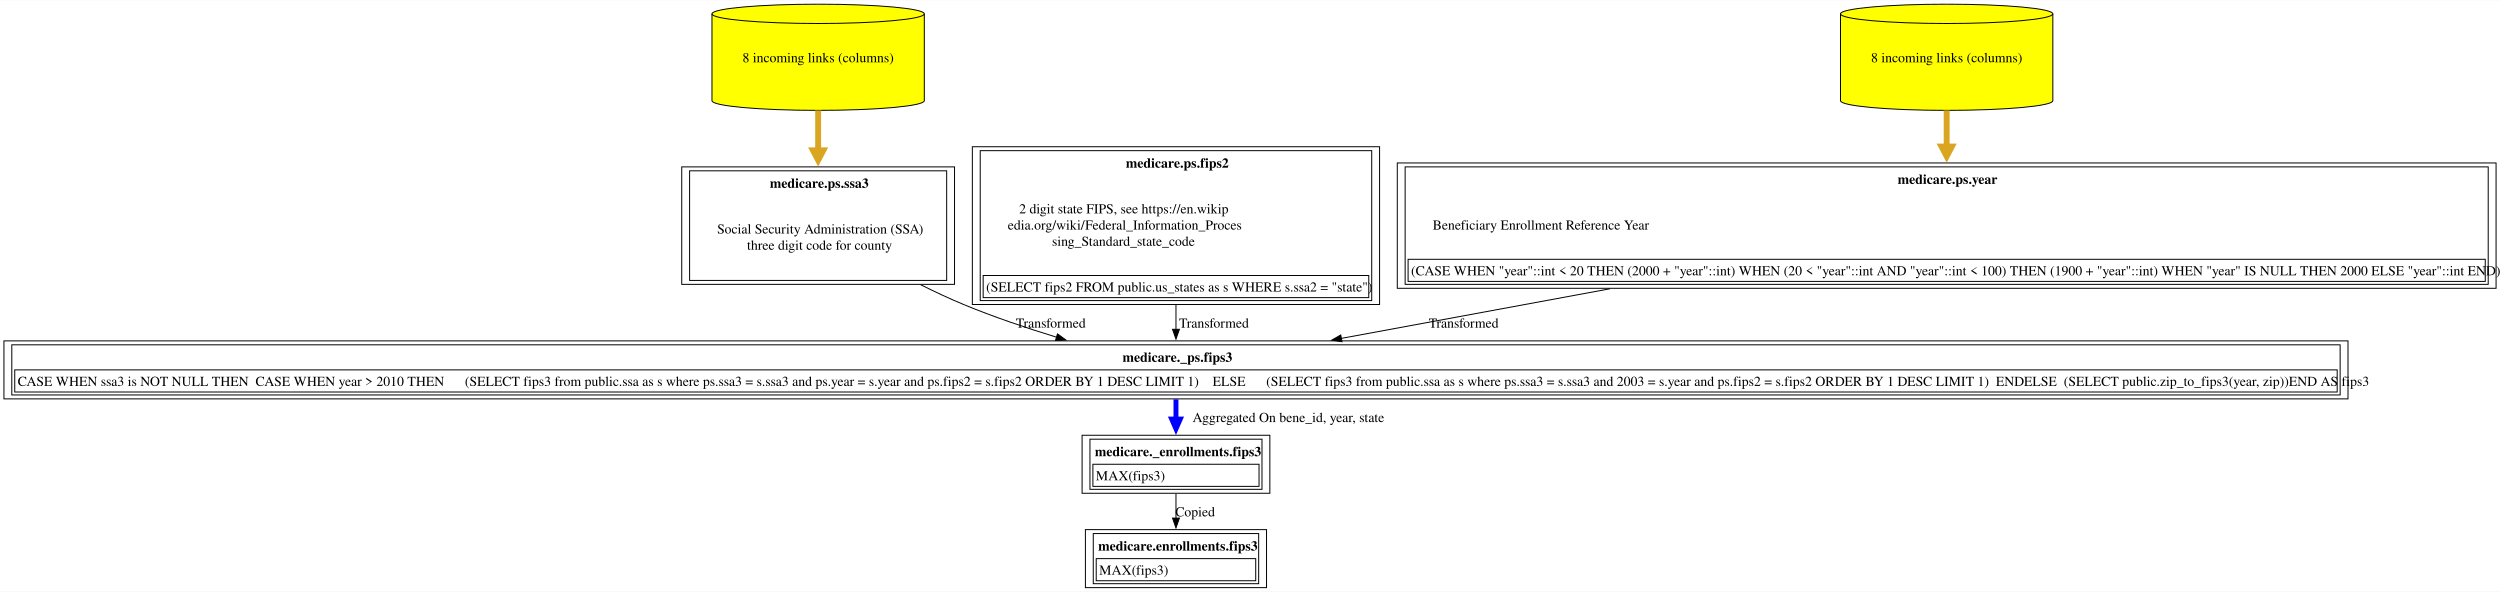
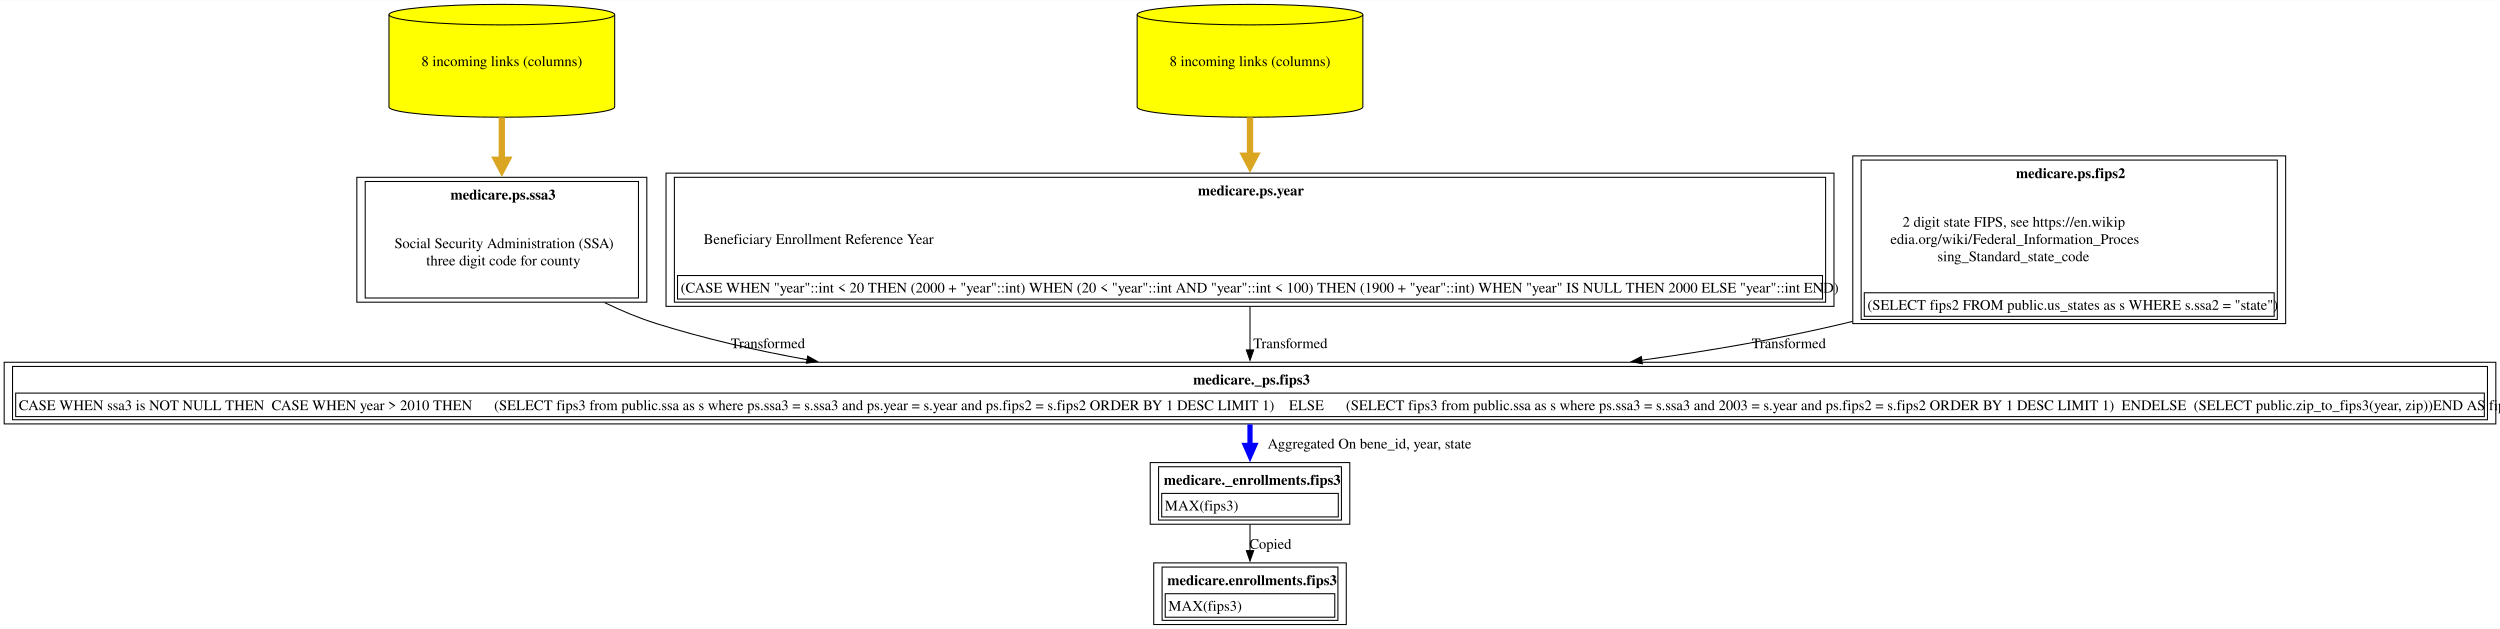
- <svg xmlns="http://www.w3.org/2000/svg" xmlns:xlink="http://www.w3.org/1999/xlink" width="2543pt" height="602pt" viewBox="0.00 0.00 2543.12 601.50">
+ <svg xmlns="http://www.w3.org/2000/svg" xmlns:xlink="http://www.w3.org/1999/xlink" width="2393pt" height="602pt" viewBox="0.00 0.00 2392.50 601.50">
  <g id="graph0" class="graph" transform="scale(1 1) rotate(0) translate(4 597.5)">
-     <polygon fill="white" stroke="none" points="-4,4 -4,-597.5 2539.12,-597.5 2539.12,4 -4,4" />
+     <polygon fill="white" stroke="none" points="-4,4 -4,-597.5 2388.5,-597.5 2388.5,4 -4,4" />
    <g id="node1" class="node">
      <g id="a_node1">
        <a xlink:href="../medicare.enrollments/fips3.html" xlink:title="&lt;TABLE&gt;" target="_blank">
          <polygon fill="none" stroke="black" points="1284.38,-59 1100.12,-59 1100.12,0 1284.38,0 1284.38,-59" />
          <text text-anchor="start" x="1113.12" y="-37.7" font-family="Times,serif" font-weight="bold" font-size="14.00">medicare.enrollments.fips3</text>
          <polygon fill="none" stroke="black" points="1111.12,-7 1111.12,-29.5 1273.38,-29.5 1273.38,-7 1111.12,-7" />
          <text text-anchor="start" x="1114.12" y="-13.2" font-family="Times,serif" font-size="14.00">MAX(fips3)</text>
          <polygon fill="none" stroke="black" points="1108.12,-4 1108.12,-55 1276.38,-55 1276.38,-4 1108.12,-4" />
        </a>
      </g>
    </g>
    <g id="node2" class="node">
      <g id="a_node2">
        <a xlink:href="../medicare._enrollments/fips3.html" xlink:title="&lt;TABLE&gt;" target="_blank">
          <polygon fill="none" stroke="black" points="1287.75,-155 1096.75,-155 1096.75,-96 1287.75,-96 1287.75,-155" />
          <text text-anchor="start" x="1109.75" y="-133.7" font-family="Times,serif" font-weight="bold" font-size="14.00">medicare._enrollments.fips3</text>
          <polygon fill="none" stroke="black" points="1107.75,-103 1107.75,-125.5 1276.75,-125.5 1276.75,-103 1107.75,-103" />
          <text text-anchor="start" x="1110.75" y="-109.2" font-family="Times,serif" font-size="14.00">MAX(fips3)</text>
          <polygon fill="none" stroke="black" points="1104.75,-100 1104.75,-151 1279.75,-151 1279.75,-100 1104.75,-100" />
        </a>
      </g>
    </g>
    <g id="edge1" class="edge">
      <path fill="none" stroke="black" d="M1192.25,-95.53C1192.25,-87.68 1192.25,-79.05 1192.25,-70.7" />
      <polygon fill="black" stroke="black" points="1195.75,-70.73 1192.25,-60.73 1188.75,-70.73 1195.75,-70.73" />
      <text text-anchor="middle" x="1211.75" y="-72.45" font-family="Times,serif" font-size="14.00">Copied</text>
    </g>
    <g id="node3" class="node">
      <g id="a_node3">
        <a xlink:href="../medicare._ps/fips3.html" xlink:title="&lt;TABLE&gt;" target="_blank">
          <polygon fill="none" stroke="black" points="2384.5,-251 0,-251 0,-192 2384.5,-192 2384.5,-251" />
          <text text-anchor="start" x="1137.88" y="-229.7" font-family="Times,serif" font-weight="bold" font-size="14.00">medicare._ps.fips3</text>
          <polygon fill="none" stroke="black" points="11,-199 11,-221.5 2373.5,-221.5 2373.5,-199 11,-199" />
          <text text-anchor="start" x="14" y="-205.2" font-family="Times,serif" font-size="14.00">CASE WHEN ssa3 is NOT NULL THEN  CASE WHEN year &gt; 2010 THEN      (SELECT fips3 from public.ssa as s where ps.ssa3 = s.ssa3 and ps.year = s.year and ps.fips2 = s.fips2 ORDER BY 1 DESC LIMIT 1)    ELSE      (SELECT fips3 from public.ssa as s where ps.ssa3 = s.ssa3 and 2003 = s.year and ps.fips2 = s.fips2 ORDER BY 1 DESC LIMIT 1)  ENDELSE  (SELECT public.zip_to_fips3(year, zip))END AS fips3</text>
          <polygon fill="none" stroke="black" points="8,-196 8,-247 2376.5,-247 2376.5,-196 8,-196" />
        </a>
      </g>
    </g>
    <g id="edge2" class="edge">
      <path fill="none" stroke="blue" stroke-width="5" d="M1192.25,-191.53C1192.25,-185.13 1192.25,-178.2 1192.25,-171.33" />
      <polygon fill="blue" stroke="blue" stroke-width="5" points="1196.63,-171.45 1192.25,-161.45 1187.88,-171.45 1196.63,-171.45" />
      <text text-anchor="middle" x="1306.62" y="-168.45" font-family="Times,serif" font-size="14.00">	  Aggregated On bene_id, year, state</text>
    </g>
    <g id="node4" class="node">
      <g id="a_node4">
        <a xlink:href="../medicare.ps/ssa3.html" xlink:title="&lt;TABLE&gt;" target="_blank">
-           <polygon fill="none" stroke="black" points="967,-428 689.5,-428 689.5,-308.5 967,-308.5 967,-428" />
-           <text text-anchor="start" x="779.12" y="-406.7" font-family="Times,serif" font-weight="bold" font-size="14.00">medicare.ps.ssa3</text>
-           <text text-anchor="start" x="725.5" y="-360.2" font-family="Times,serif" font-size="14.00">Social Security Administration (SSA)</text>
-           <text text-anchor="start" x="755.88" y="-343.7" font-family="Times,serif" font-size="14.00">three digit code for county</text>
-           <polygon fill="none" stroke="black" points="697.5,-312.5 697.5,-424 959,-424 959,-312.5 697.5,-312.5" />
+           <polygon fill="none" stroke="black" points="615,-428 337.5,-428 337.5,-308.5 615,-308.5 615,-428" />
+           <text text-anchor="start" x="427.12" y="-406.7" font-family="Times,serif" font-weight="bold" font-size="14.00">medicare.ps.ssa3</text>
+           <text text-anchor="start" x="373.5" y="-360.2" font-family="Times,serif" font-size="14.00">Social Security Administration (SSA)</text>
+           <text text-anchor="start" x="403.88" y="-343.7" font-family="Times,serif" font-size="14.00">three digit code for county</text>
+           <polygon fill="none" stroke="black" points="345.5,-312.5 345.5,-424 607,-424 607,-312.5 345.5,-312.5" />
        </a>
      </g>
    </g>
    <g id="edge3" class="edge">
-       <path fill="none" stroke="black" d="M932.52,-308.15C947,-300.91 961.85,-293.97 976.25,-288 1006.28,-275.55 1039.54,-264.29 1070.77,-254.75" />
-       <polygon fill="black" stroke="black" points="1071.71,-258.13 1080.27,-251.89 1069.69,-251.42 1071.71,-258.13" />
-       <text text-anchor="middle" x="1064.88" y="-264.45" font-family="Times,serif" font-size="14.00">  Transformed</text>
+       <path fill="none" stroke="black" d="M574.73,-308.01C590.85,-300.23 607.7,-293.18 624.25,-288 670.27,-273.6 719.28,-262.31 768.48,-253.46" />
+       <polygon fill="black" stroke="black" points="768.91,-256.94 778.15,-251.76 767.7,-250.05 768.91,-256.94" />
+       <text text-anchor="middle" x="730.88" y="-264.45" font-family="Times,serif" font-size="14.00">  Transformed</text>
    </g>
    <g id="node5" class="node">
      <g id="a_node5">
        <a xlink:href="../medicare.ps/ssa3.html" xlink:title="8 incoming links (columns)" target="_blank">
-           <path fill="yellow" stroke="black" d="M936.25,-583.68C936.25,-589.1 887.84,-593.5 828.25,-593.5 768.66,-593.5 720.25,-589.1 720.25,-583.68 720.25,-583.68 720.25,-495.32 720.25,-495.32 720.25,-489.9 768.66,-485.5 828.25,-485.5 887.84,-485.5 936.25,-489.9 936.25,-495.32 936.25,-495.32 936.25,-583.68 936.25,-583.68" />
-           <path fill="none" stroke="black" d="M936.25,-583.68C936.25,-578.26 887.84,-573.86 828.25,-573.86 768.66,-573.86 720.25,-578.26 720.25,-583.68" />
-           <text text-anchor="middle" x="828.25" y="-534.45" font-family="Times,serif" font-size="14.00">8 incoming links (columns)</text>
+           <path fill="yellow" stroke="black" d="M584.25,-583.68C584.25,-589.1 535.84,-593.5 476.25,-593.5 416.66,-593.5 368.25,-589.1 368.25,-583.68 368.25,-583.68 368.25,-495.32 368.25,-495.32 368.25,-489.9 416.66,-485.5 476.25,-485.5 535.84,-485.5 584.25,-489.9 584.25,-495.32 584.25,-495.32 584.25,-583.68 584.25,-583.68" />
+           <path fill="none" stroke="black" d="M584.25,-583.68C584.25,-578.26 535.84,-573.86 476.25,-573.86 416.66,-573.86 368.25,-578.26 368.25,-583.68" />
+           <text text-anchor="middle" x="476.25" y="-534.45" font-family="Times,serif" font-size="14.00">8 incoming links (columns)</text>
        </a>
      </g>
    </g>
    <g id="edge4" class="edge">
-       <path fill="none" stroke="goldenrod" stroke-width="6" d="M828.25,-485.41C828.25,-472.38 828.25,-458.19 828.25,-444.34" />
-       <polygon fill="goldenrod" stroke="goldenrod" stroke-width="6" points="833.5,-444.79 828.25,-434.79 823,-444.79 833.5,-444.79" />
+       <path fill="none" stroke="goldenrod" stroke-width="6" d="M476.25,-485.41C476.25,-472.38 476.25,-458.19 476.25,-444.34" />
+       <polygon fill="goldenrod" stroke="goldenrod" stroke-width="6" points="481.5,-444.79 476.25,-434.79 471,-444.79 481.5,-444.79" />
    </g>
    <g id="node6" class="node">
      <g id="a_node6">
-         <a xlink:href="../medicare.ps/fips2.html" xlink:title="&lt;TABLE&gt;" target="_blank">
-           <polygon fill="none" stroke="black" points="1399.38,-448.5 985.12,-448.5 985.12,-288 1399.38,-288 1399.38,-448.5" />
-           <text text-anchor="start" x="1141.25" y="-427.2" font-family="Times,serif" font-weight="bold" font-size="14.00">medicare.ps.fips2</text>
-           <text text-anchor="start" x="1032.75" y="-380.7" font-family="Times,serif" font-size="14.00">2 digit state FIPS, see https://en.wikip</text>
-           <text text-anchor="start" x="1021.12" y="-364.2" font-family="Times,serif" font-size="14.00">edia.org/wiki/Federal_Information_Proces</text>
-           <text text-anchor="start" x="1066.12" y="-347.7" font-family="Times,serif" font-size="14.00">sing_Standard_state_code</text>
-           <polygon fill="none" stroke="black" points="996.12,-295 996.12,-317.5 1388.38,-317.5 1388.38,-295 996.12,-295" />
-           <text text-anchor="start" x="999.12" y="-301.2" font-family="Times,serif" font-size="14.00">(SELECT fips2 FROM public.us_states as s WHERE s.ssa2 = "state")</text>
-           <polygon fill="none" stroke="black" points="993.12,-292 993.12,-444.5 1391.38,-444.5 1391.38,-292 993.12,-292" />
+         <a xlink:href="../medicare.ps/year.html" xlink:title="&lt;TABLE&gt;" target="_blank">
+           <polygon fill="none" stroke="black" points="1751.12,-432 633.38,-432 633.38,-304.5 1751.12,-304.5 1751.12,-432" />
+           <text text-anchor="start" x="1142.38" y="-410.7" font-family="Times,serif" font-weight="bold" font-size="14.00">medicare.ps.year</text>
+           <text text-anchor="start" x="669.38" y="-364.2" font-family="Times,serif" font-size="14.00">Beneficiary Enrollment Reference Year</text>
+           <polygon fill="none" stroke="black" points="644.38,-311.5 644.38,-334 1740.12,-334 1740.12,-311.5 644.38,-311.5" />
+           <text text-anchor="start" x="647.38" y="-317.7" font-family="Times,serif" font-size="14.00">(CASE WHEN "year"::int &lt; 20 THEN (2000 + "year"::int) WHEN (20 &lt; "year"::int AND "year"::int &lt; 100) THEN (1900 + "year"::int) WHEN "year" IS NULL THEN 2000 ELSE "year"::int END)</text>
+           <polygon fill="none" stroke="black" points="641.38,-308.5 641.38,-428 1743.12,-428 1743.12,-308.5 641.38,-308.5" />
        </a>
      </g>
    </g>
    <g id="edge5" class="edge">
-       <path fill="none" stroke="black" d="M1192.25,-287.68C1192.25,-279.04 1192.25,-270.54 1192.25,-262.68" />
-       <polygon fill="black" stroke="black" points="1195.75,-262.81 1192.25,-252.81 1188.75,-262.81 1195.75,-262.81" />
+       <path fill="none" stroke="black" d="M1192.25,-304.18C1192.25,-290.07 1192.25,-275.47 1192.25,-262.59" />
+       <polygon fill="black" stroke="black" points="1195.75,-262.82 1192.25,-252.82 1188.75,-262.82 1195.75,-262.82" />
      <text text-anchor="middle" x="1230.88" y="-264.45" font-family="Times,serif" font-size="14.00">  Transformed</text>
    </g>
    <g id="node7" class="node">
      <g id="a_node7">
-         <a xlink:href="../medicare.ps/year.html" xlink:title="&lt;TABLE&gt;" target="_blank">
-           <polygon fill="none" stroke="black" points="2535.12,-432 1417.38,-432 1417.38,-304.5 2535.12,-304.5 2535.12,-432" />
-           <text text-anchor="start" x="1926.38" y="-410.7" font-family="Times,serif" font-weight="bold" font-size="14.00">medicare.ps.year</text>
-           <text text-anchor="start" x="1453.38" y="-364.2" font-family="Times,serif" font-size="14.00">Beneficiary Enrollment Reference Year</text>
-           <polygon fill="none" stroke="black" points="1428.38,-311.5 1428.38,-334 2524.12,-334 2524.12,-311.5 1428.38,-311.5" />
-           <text text-anchor="start" x="1431.38" y="-317.7" font-family="Times,serif" font-size="14.00">(CASE WHEN "year"::int &lt; 20 THEN (2000 + "year"::int) WHEN (20 &lt; "year"::int AND "year"::int &lt; 100) THEN (1900 + "year"::int) WHEN "year" IS NULL THEN 2000 ELSE "year"::int END)</text>
-           <polygon fill="none" stroke="black" points="1425.38,-308.5 1425.38,-428 2527.12,-428 2527.12,-308.5 1425.38,-308.5" />
+         <a xlink:href="../medicare.ps/year.html" xlink:title="8 incoming links (columns)" target="_blank">
+           <path fill="yellow" stroke="black" d="M1300.25,-583.68C1300.25,-589.1 1251.84,-593.5 1192.25,-593.5 1132.66,-593.5 1084.25,-589.1 1084.25,-583.68 1084.25,-583.68 1084.25,-495.32 1084.25,-495.32 1084.25,-489.9 1132.66,-485.5 1192.25,-485.5 1251.84,-485.5 1300.25,-489.9 1300.25,-495.32 1300.25,-495.32 1300.25,-583.68 1300.25,-583.68" />
+           <path fill="none" stroke="black" d="M1300.25,-583.68C1300.25,-578.26 1251.84,-573.86 1192.25,-573.86 1132.66,-573.86 1084.25,-578.26 1084.25,-583.68" />
+           <text text-anchor="middle" x="1192.25" y="-534.45" font-family="Times,serif" font-size="14.00">8 incoming links (columns)</text>
        </a>
      </g>
    </g>
    <g id="edge6" class="edge">
-       <path fill="none" stroke="black" d="M1633.8,-304.02C1539.03,-286.53 1440.32,-268.3 1360.33,-253.53" />
-       <polygon fill="black" stroke="black" points="1361.13,-250.12 1350.66,-251.75 1359.86,-257.01 1361.13,-250.12" />
-       <text text-anchor="middle" x="1484.88" y="-264.45" font-family="Times,serif" font-size="14.00">  Transformed</text>
+       <path fill="none" stroke="goldenrod" stroke-width="6" d="M1192.25,-485.41C1192.25,-473.68 1192.25,-461.01 1192.25,-448.5" />
+       <polygon fill="goldenrod" stroke="goldenrod" stroke-width="6" points="1197.5,-448.68 1192.25,-438.68 1187,-448.68 1197.5,-448.68" />
    </g>
    <g id="node8" class="node">
      <g id="a_node8">
-         <a xlink:href="../medicare.ps/year.html" xlink:title="8 incoming links (columns)" target="_blank">
-           <path fill="yellow" stroke="black" d="M2084.25,-583.68C2084.25,-589.1 2035.84,-593.5 1976.25,-593.5 1916.66,-593.5 1868.25,-589.1 1868.25,-583.68 1868.25,-583.68 1868.25,-495.32 1868.25,-495.32 1868.25,-489.9 1916.66,-485.5 1976.25,-485.5 2035.84,-485.5 2084.25,-489.9 2084.25,-495.32 2084.25,-495.32 2084.25,-583.68 2084.25,-583.68" />
-           <path fill="none" stroke="black" d="M2084.25,-583.68C2084.25,-578.26 2035.84,-573.86 1976.25,-573.86 1916.66,-573.86 1868.25,-578.26 1868.25,-583.68" />
-           <text text-anchor="middle" x="1976.25" y="-534.45" font-family="Times,serif" font-size="14.00">8 incoming links (columns)</text>
+         <a xlink:href="../medicare.ps/fips2.html" xlink:title="&lt;TABLE&gt;" target="_blank">
+           <polygon fill="none" stroke="black" points="2183.38,-448.5 1769.12,-448.5 1769.12,-288 2183.38,-288 2183.38,-448.5" />
+           <text text-anchor="start" x="1925.25" y="-427.2" font-family="Times,serif" font-weight="bold" font-size="14.00">medicare.ps.fips2</text>
+           <text text-anchor="start" x="1816.75" y="-380.7" font-family="Times,serif" font-size="14.00">2 digit state FIPS, see https://en.wikip</text>
+           <text text-anchor="start" x="1805.12" y="-364.2" font-family="Times,serif" font-size="14.00">edia.org/wiki/Federal_Information_Proces</text>
+           <text text-anchor="start" x="1850.12" y="-347.7" font-family="Times,serif" font-size="14.00">sing_Standard_state_code</text>
+           <polygon fill="none" stroke="black" points="1780.12,-295 1780.12,-317.5 2172.38,-317.5 2172.38,-295 1780.12,-295" />
+           <text text-anchor="start" x="1783.12" y="-301.2" font-family="Times,serif" font-size="14.00">(SELECT fips2 FROM public.us_states as s WHERE s.ssa2 = "state")</text>
+           <polygon fill="none" stroke="black" points="1777.12,-292 1777.12,-444.5 2175.38,-444.5 2175.38,-292 1777.12,-292" />
        </a>
      </g>
    </g>
    <g id="edge7" class="edge">
-       <path fill="none" stroke="goldenrod" stroke-width="6" d="M1976.25,-485.41C1976.25,-473.68 1976.25,-461.01 1976.25,-448.5" />
-       <polygon fill="goldenrod" stroke="goldenrod" stroke-width="6" points="1981.5,-448.68 1976.25,-438.68 1971,-448.68 1981.5,-448.68" />
+       <path fill="none" stroke="black" d="M1768.74,-290.08C1765.9,-289.36 1763.07,-288.67 1760.25,-288 1698.4,-273.31 1631.94,-261.87 1567.06,-252.97" />
+       <polygon fill="black" stroke="black" points="1567.7,-249.52 1557.32,-251.65 1566.76,-256.46 1567.7,-249.52" />
+       <text text-anchor="middle" x="1707.88" y="-264.45" font-family="Times,serif" font-size="14.00">  Transformed</text>
    </g>
  </g>
</svg>
